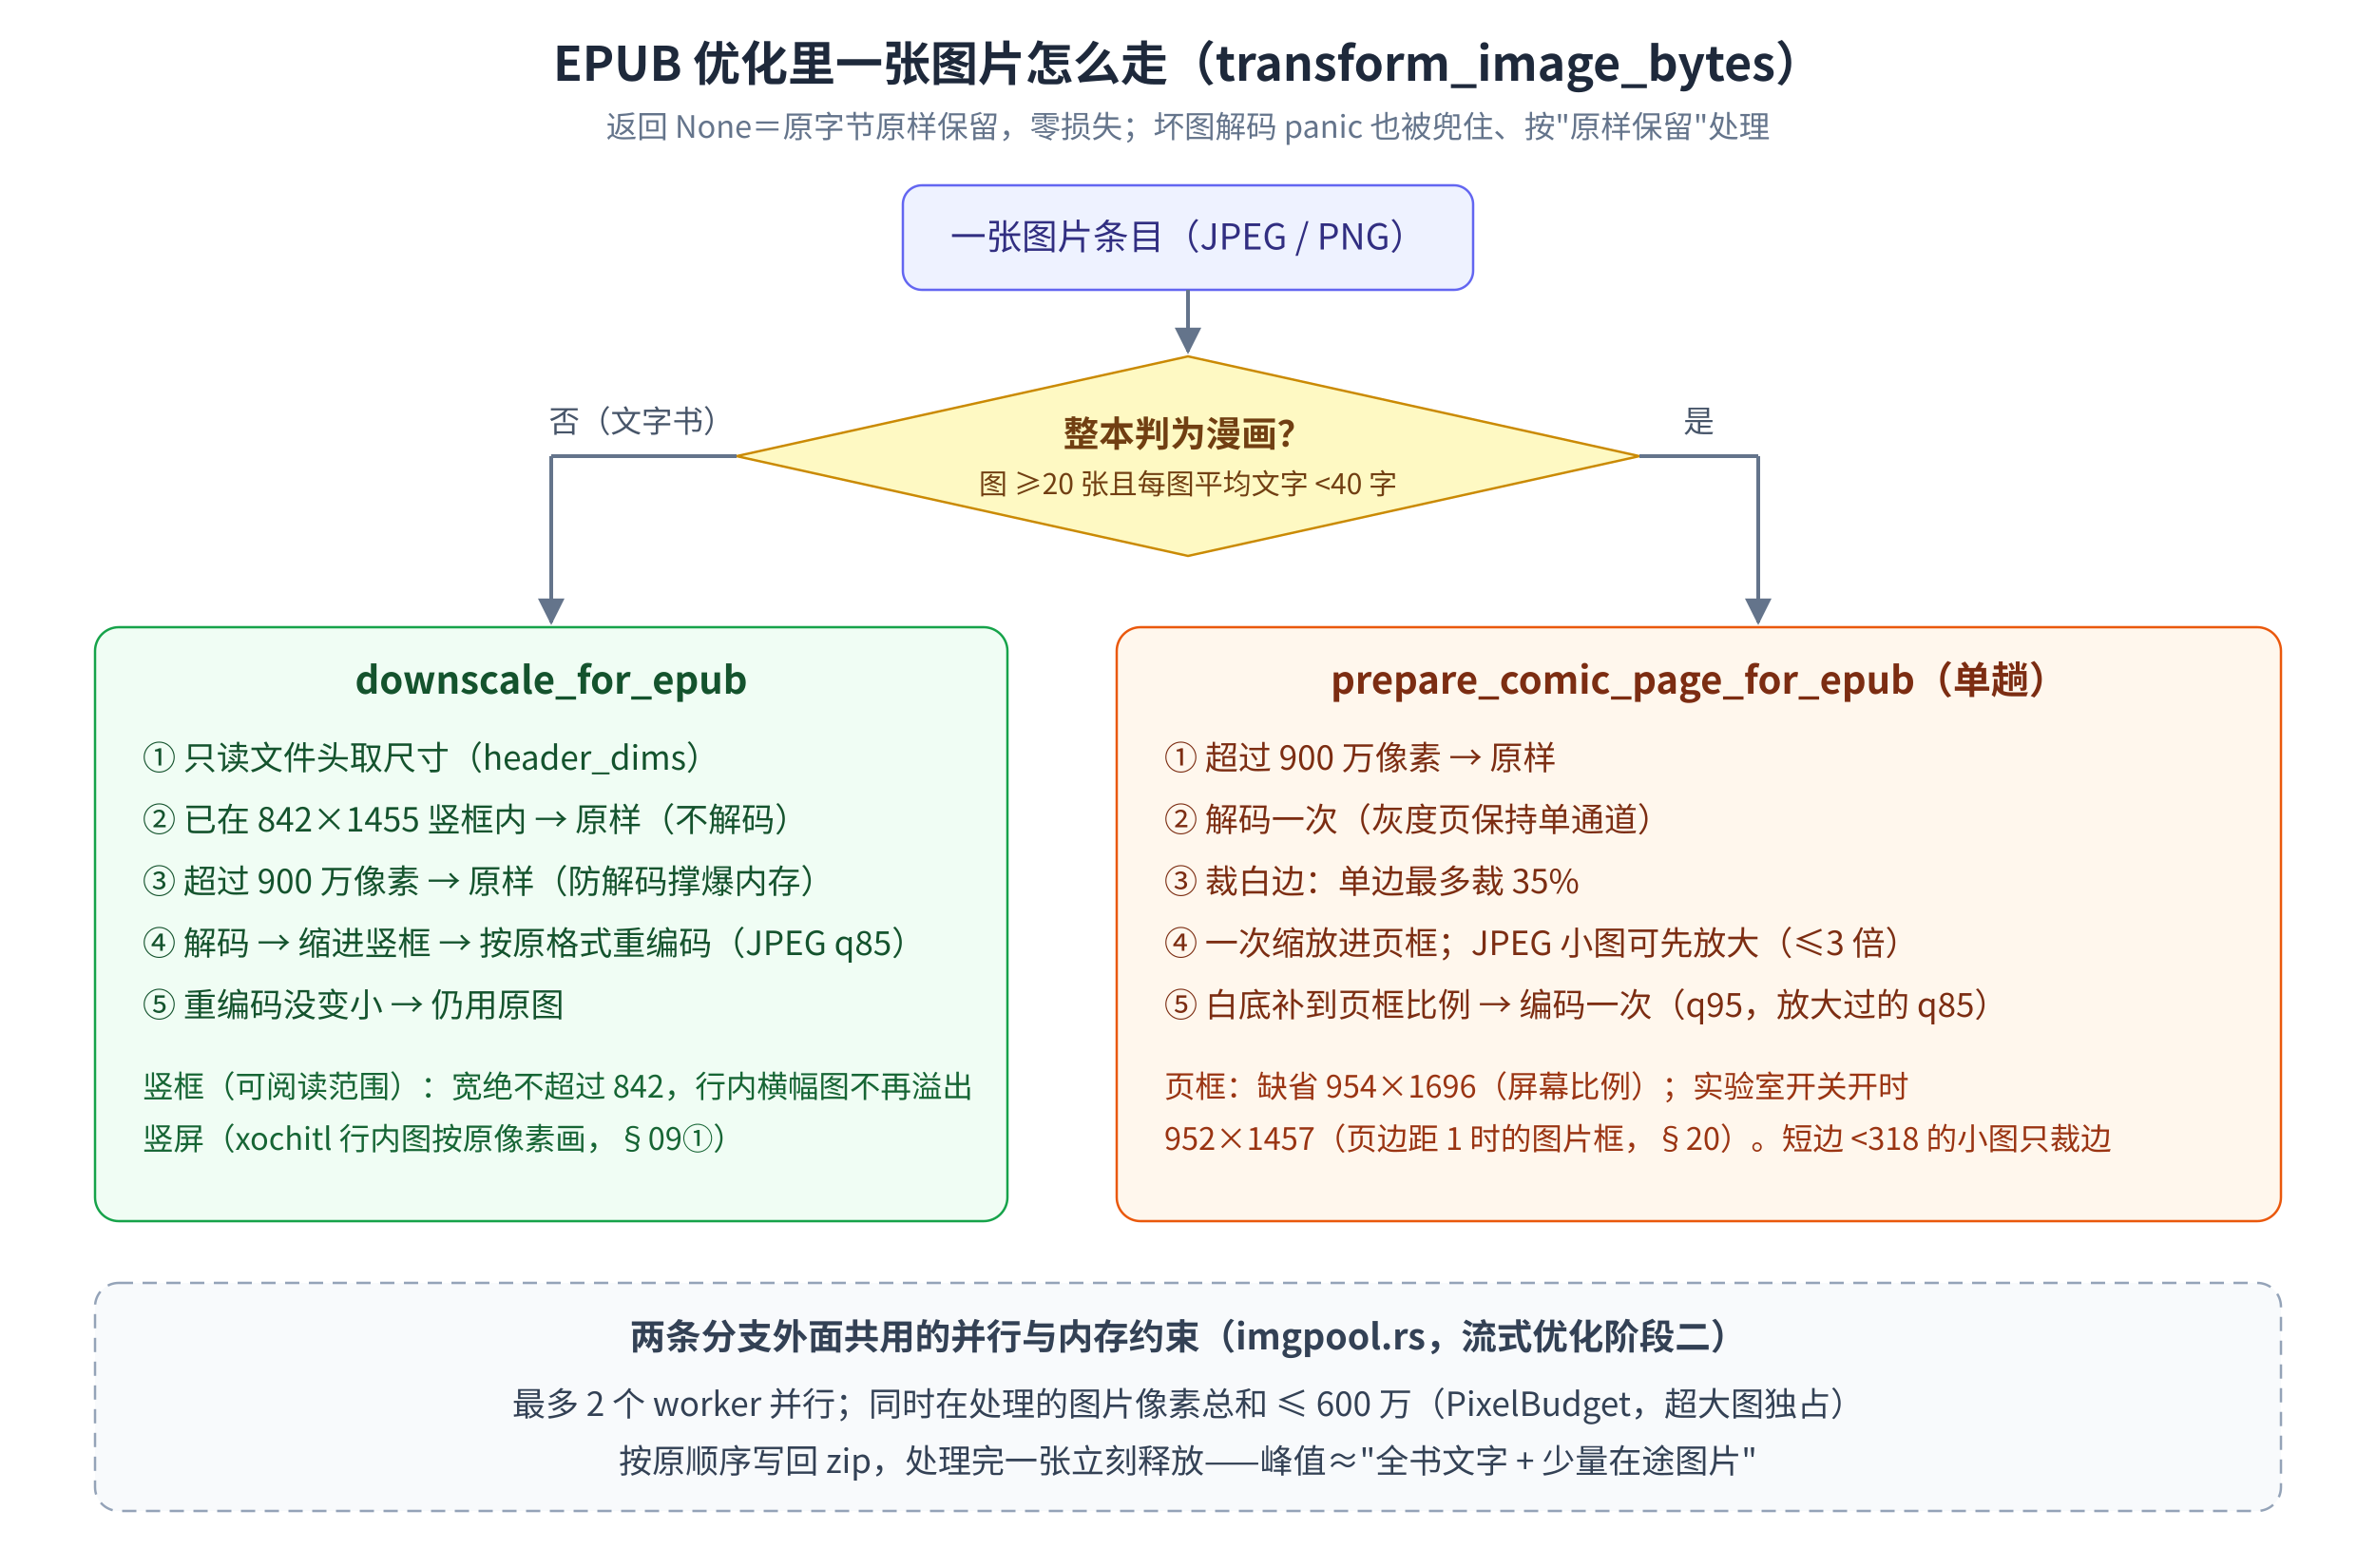
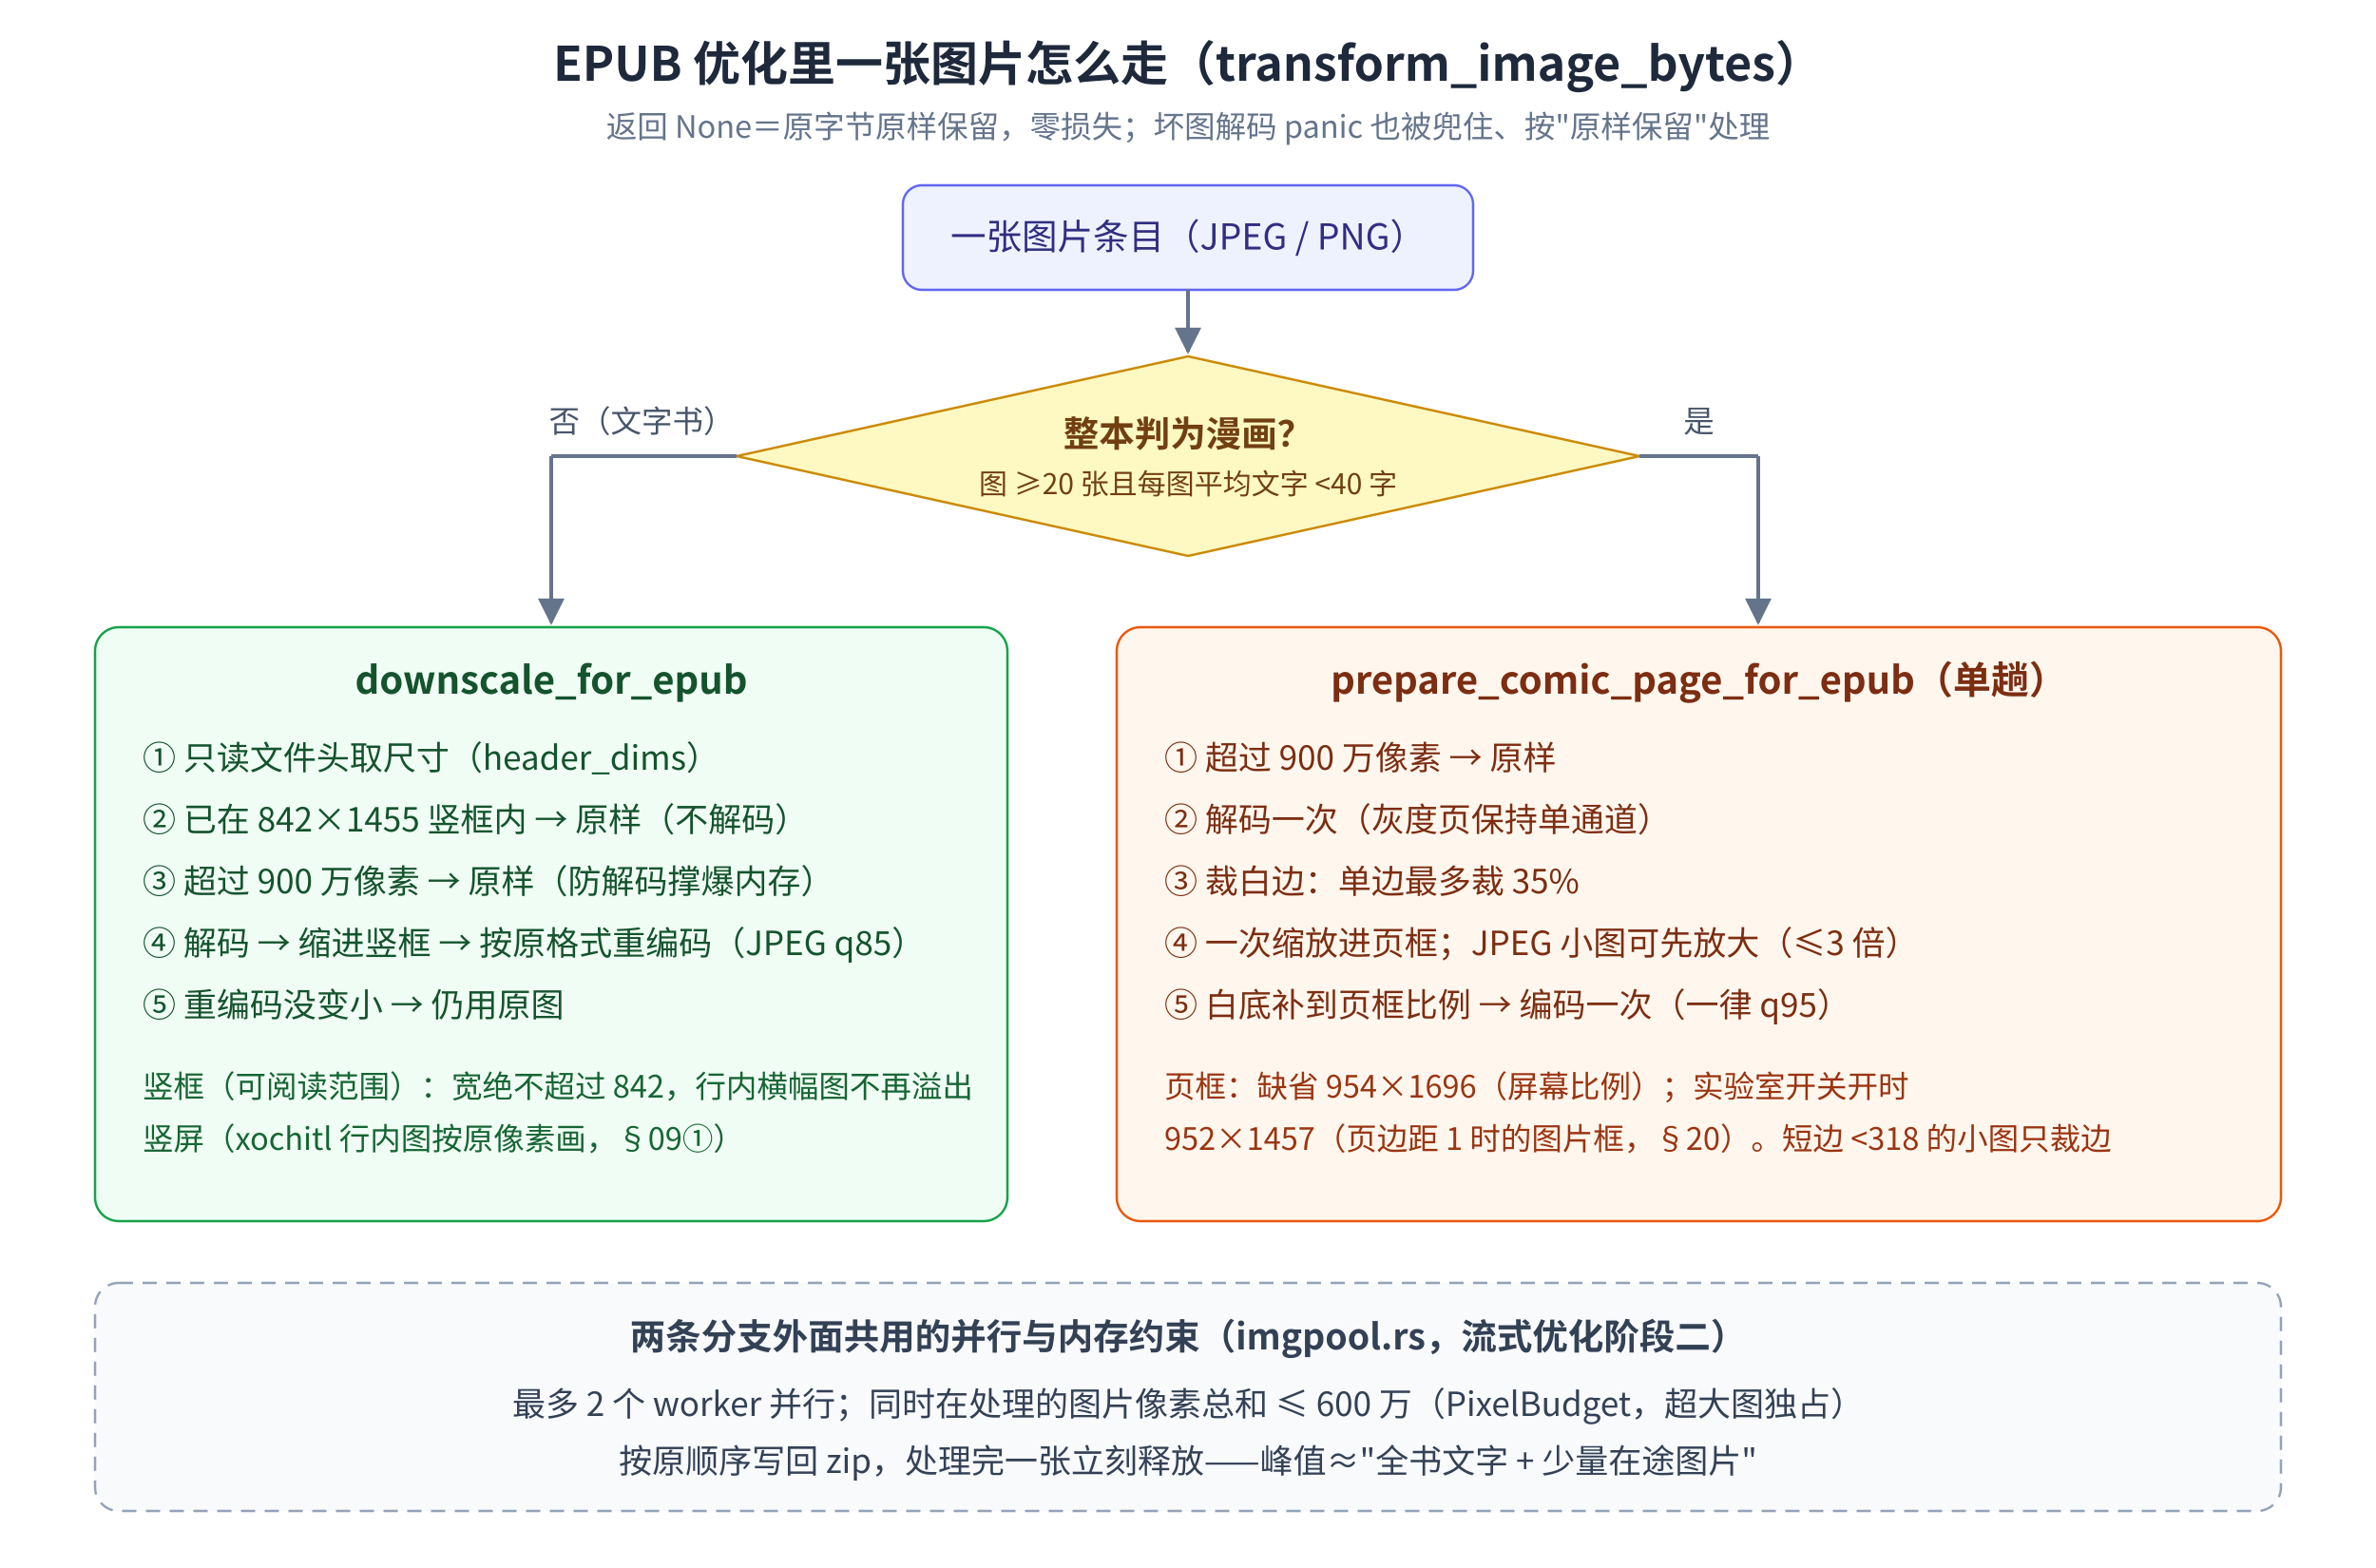
<svg xmlns="http://www.w3.org/2000/svg" viewBox="0 0 1000 660" font-family="Noto Sans CJK SC, sans-serif">
  <defs>
    <marker id="a" viewBox="0 0 10 10" refX="9" refY="5" markerWidth="7" markerHeight="7" orient="auto-start-reverse">
      <path d="M0,0 L10,5 L0,10 z" fill="#64748b" />
    </marker>
  </defs>
  <rect width="1000" height="660" fill="#ffffff" />
  <text x="500" y="34" text-anchor="middle" font-size="20" font-weight="bold" fill="#1e293b">EPUB 优化里一张图片怎么走（transform_image_bytes）</text>
  <text x="500" y="58" text-anchor="middle" font-size="13" fill="#64748b">返回 None＝原字节原样保留，零损失；坏图解码 panic 也被兜住、按"原样保留"处理</text>
  <rect x="380" y="78" width="240" height="44" rx="8" fill="#eef2ff" stroke="#6366f1" />
  <text x="500" y="105" text-anchor="middle" font-size="15" fill="#312e81">一张图片条目（JPEG / PNG）</text>
  <line x1="500" y1="122" x2="500" y2="148" stroke="#64748b" stroke-width="1.6" marker-end="url(#a)" />
  <polygon points="500,150 690,192 500,234 310,192" fill="#fef9c3" stroke="#ca8a04" />
  <text x="500" y="188" text-anchor="middle" font-size="15" font-weight="bold" fill="#713f12">整本判为漫画？</text>
  <text x="500" y="208" text-anchor="middle" font-size="12" fill="#713f12">图 ≥20 张且每图平均文字 &lt;40 字</text>
  <line x1="310" y1="192" x2="232" y2="192" stroke="#64748b" stroke-width="1.6" />
  <line x1="232" y1="192" x2="232" y2="262" stroke="#64748b" stroke-width="1.6" marker-end="url(#a)" />
  <text x="270" y="182" text-anchor="middle" font-size="13" fill="#475569">否（文字书）</text>
  <line x1="690" y1="192" x2="740" y2="192" stroke="#64748b" stroke-width="1.6" />
  <line x1="740" y1="192" x2="740" y2="262" stroke="#64748b" stroke-width="1.6" marker-end="url(#a)" />
  <text x="715" y="182" text-anchor="middle" font-size="13" fill="#475569">是</text>
  <rect x="40" y="264" width="384" height="250" rx="10" fill="#f0fdf4" stroke="#16a34a" />
  <text x="232" y="292" text-anchor="middle" font-size="16" font-weight="bold" fill="#14532d">downscale_for_epub</text>
  <text x="60" y="324" font-size="14" fill="#14532d">① 只读文件头取尺寸（header_dims）</text>
  <text x="60" y="350" font-size="14" fill="#14532d">② 已在 842×1455 竖框内 → 原样（不解码）</text>
  <text x="60" y="376" font-size="14" fill="#14532d">③ 超过 900 万像素 → 原样（防解码撑爆内存）</text>
  <text x="60" y="402" font-size="14" fill="#14532d">④ 解码 → 缩进竖框 → 按原格式重编码（JPEG q85）</text>
  <text x="60" y="428" font-size="14" fill="#14532d">⑤ 重编码没变小 → 仍用原图</text>
  <text x="60" y="462" font-size="13" fill="#166534">竖框（可阅读范围）：宽绝不超过 842，行内横幅图不再溢出</text>
  <text x="60" y="484" font-size="13" fill="#166534">竖屏（xochitl 行内图按原像素画，§09①）</text>
  <rect x="470" y="264" width="490" height="250" rx="10" fill="#fff7ed" stroke="#ea580c" />
  <text x="715" y="292" text-anchor="middle" font-size="16" font-weight="bold" fill="#7c2d12">prepare_comic_page_for_epub（单趟）</text>
  <text x="490" y="324" font-size="14" fill="#7c2d12">① 超过 900 万像素 → 原样</text>
  <text x="490" y="350" font-size="14" fill="#7c2d12">② 解码一次（灰度页保持单通道）</text>
  <text x="490" y="376" font-size="14" fill="#7c2d12">③ 裁白边：单边最多裁 35%</text>
  <text x="490" y="402" font-size="14" fill="#7c2d12">④ 一次缩放进页框；JPEG 小图可先放大（≤3 倍）</text>
-   <text x="490" y="428" font-size="14" fill="#7c2d12">⑤ 白底补到页框比例 → 编码一次（q95，放大过的 q85）</text>
+   <text x="490" y="428" font-size="14" fill="#7c2d12">⑤ 白底补到页框比例 → 编码一次（一律 q95）</text>
  <text x="490" y="462" font-size="13" fill="#9a3412">页框：缺省 954×1696（屏幕比例）；实验室开关开时</text>
  <text x="490" y="484" font-size="13" fill="#9a3412">952×1457（页边距 1 时的图片框，§20）。短边 &lt;318 的小图只裁边</text>
  <rect x="40" y="540" width="920" height="96" rx="10" fill="#f8fafc" stroke="#94a3b8" stroke-dasharray="6 4" />
  <text x="500" y="568" text-anchor="middle" font-size="15" font-weight="bold" fill="#334155">两条分支外面共用的并行与内存约束（imgpool.rs，流式优化阶段二）</text>
  <text x="500" y="596" text-anchor="middle" font-size="14" fill="#334155">最多 2 个 worker 并行；同时在处理的图片像素总和 ≤ 600 万（PixelBudget，超大图独占）</text>
  <text x="500" y="620" text-anchor="middle" font-size="14" fill="#334155">按原顺序写回 zip，处理完一张立刻释放——峰值≈"全书文字 + 少量在途图片"</text>
</svg>
